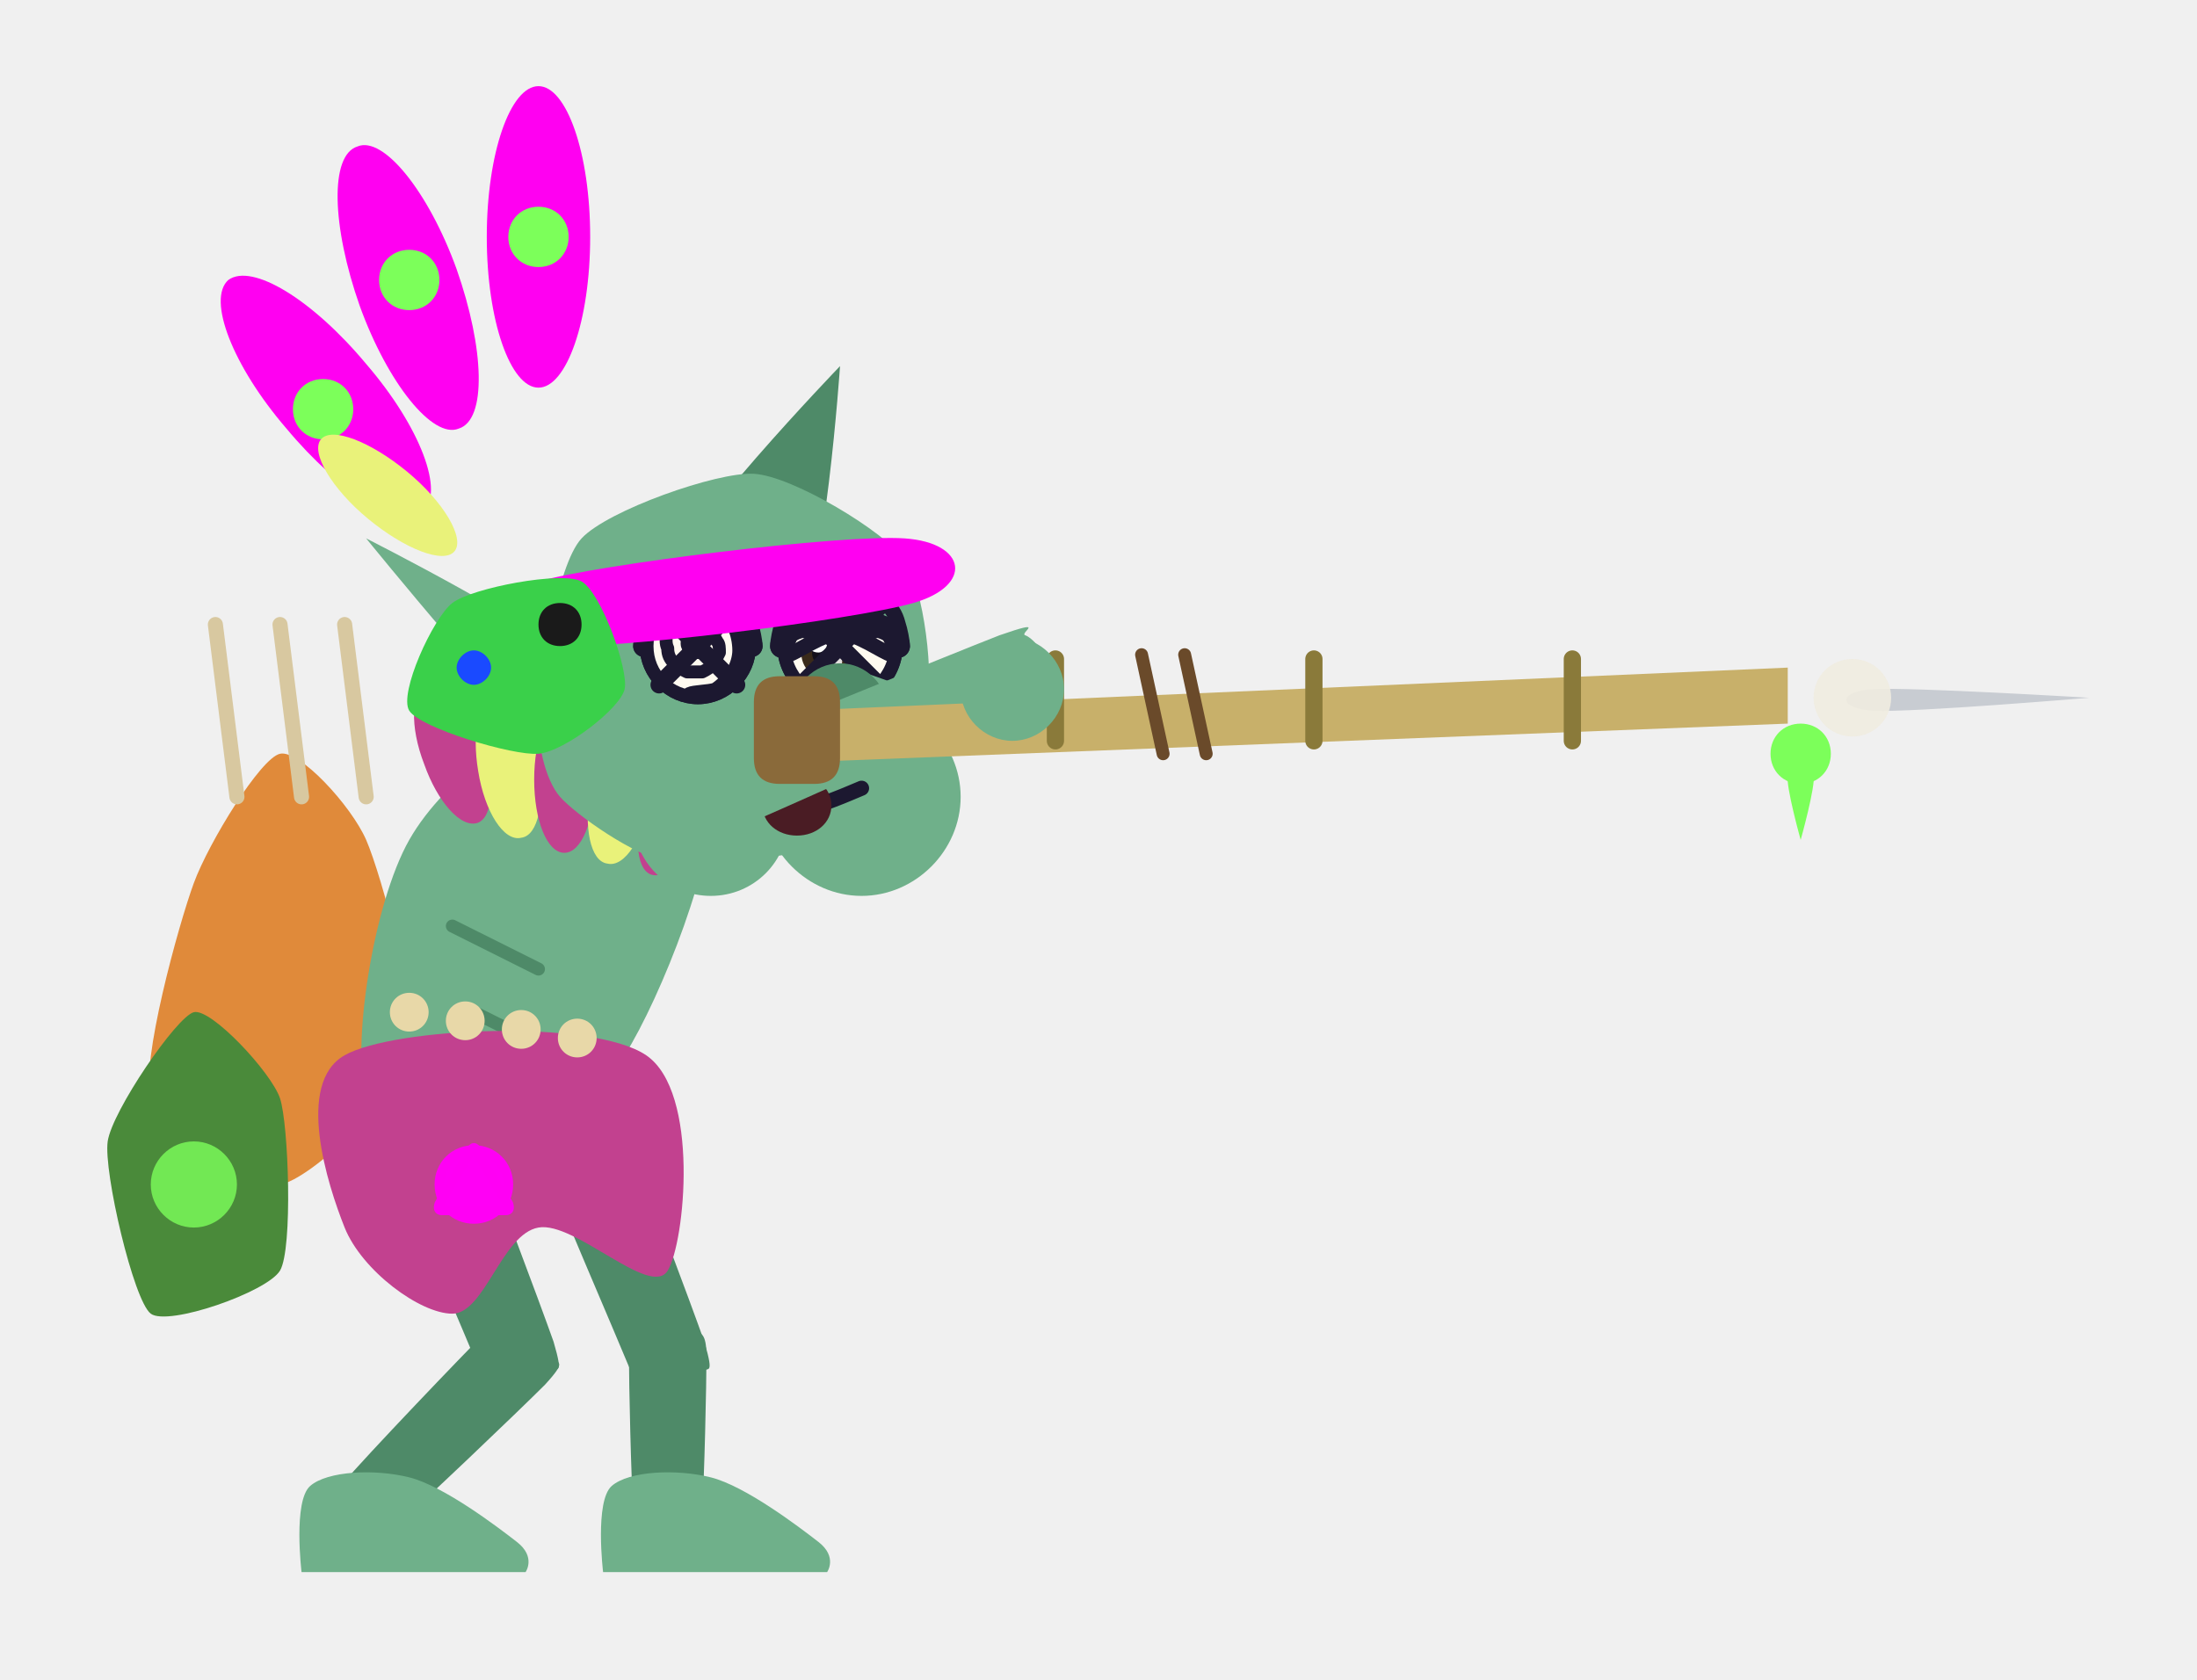
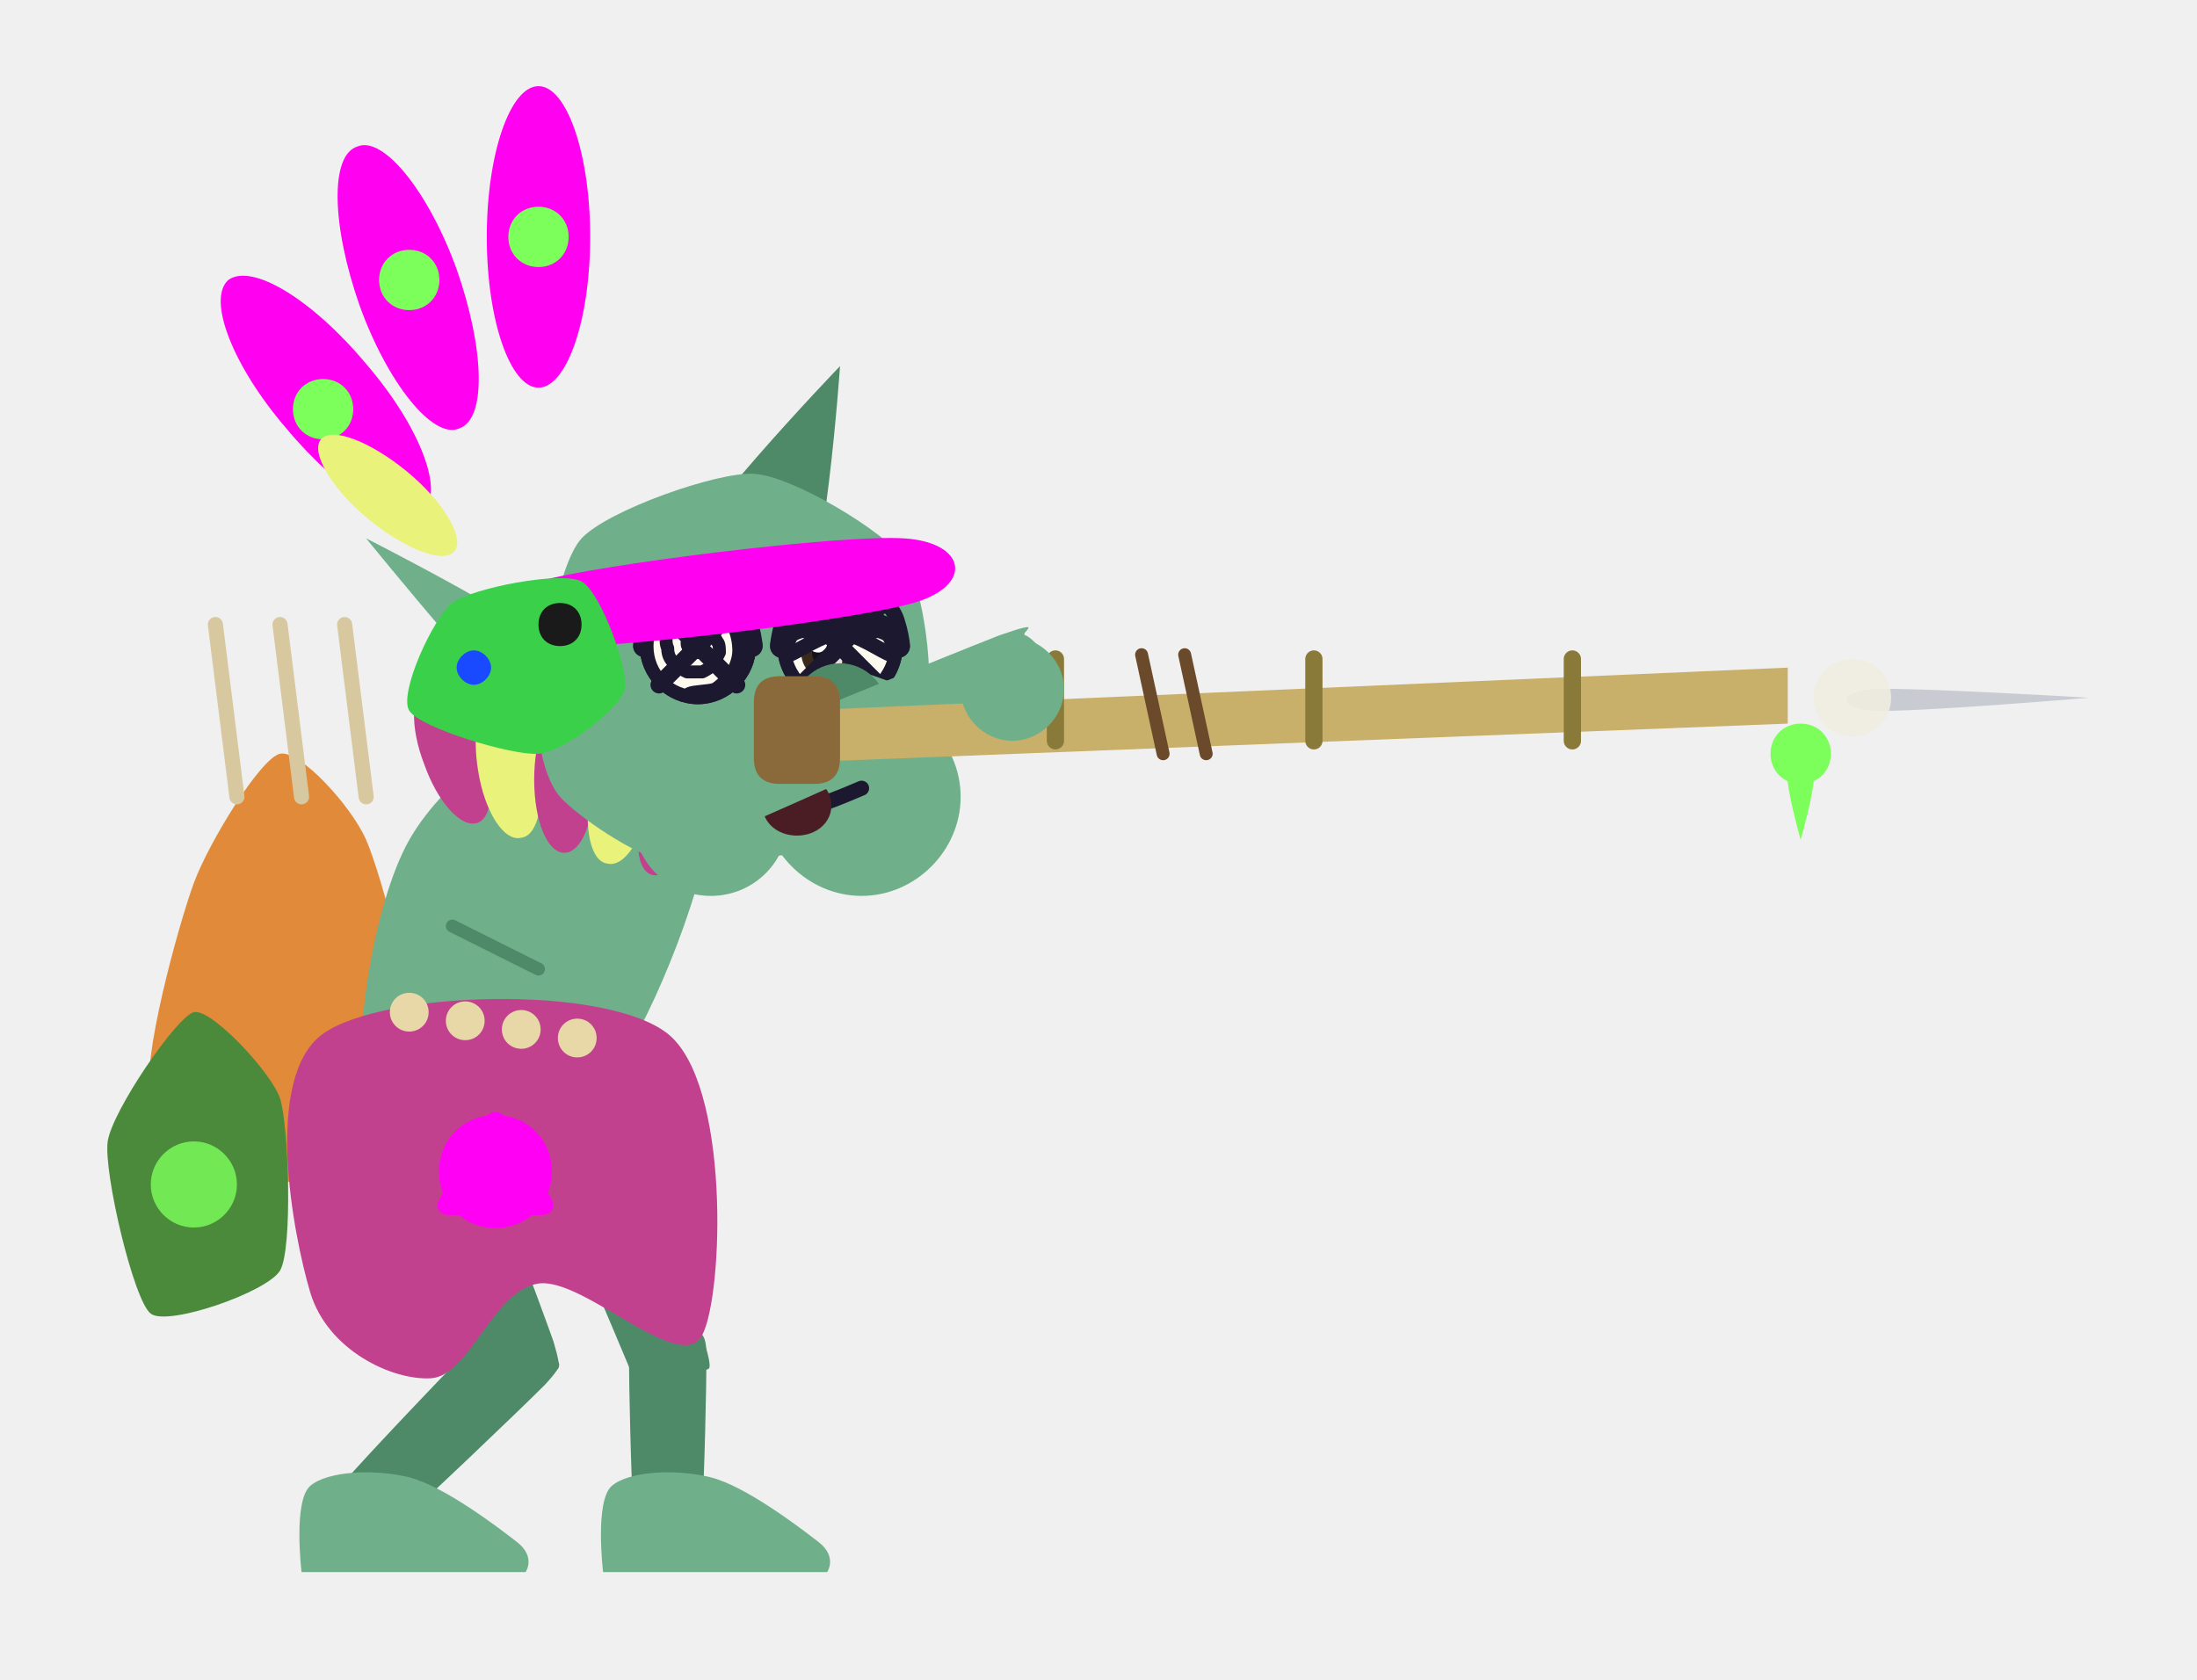
<svg xmlns="http://www.w3.org/2000/svg" viewBox="-25 -73 102 78" width="306" height="234" data-character="dart-goblin" data-mu="50" data-rig="biped">
  <defs>
    <clipPath id="dart-goblin-c1">
      <path d="M16.6 -43C16.6 -41.6 15.4 -40.4 14 -40.4C12.6 -40.4 11.4 -41.6 11.4 -43C11.4 -44.4 12.6 -45.6 14 -45.6C15.4 -45.6 16.6 -44.4 16.6 -43Z" />
    </clipPath>
    <clipPath id="dart-goblin-c2">
      <path d="M9.8 -43C9.8 -41.7 8.7 -40.6 7.4 -40.6C6.1 -40.6 5 -41.7 5 -43C5 -44.3 6.1 -45.4 7.4 -45.4C8.7 -45.4 9.8 -44.3 9.8 -43Z" />
    </clipPath>
    <clipPath id="dart-goblin-c3">
      <path d="M16.6 -43C16.6 -41.6 15.4 -40.4 14 -40.4C12.6 -40.4 11.4 -41.6 11.4 -43C11.4 -44.4 12.6 -45.6 14 -45.6C15.4 -45.6 16.6 -44.4 16.6 -43Z" />
    </clipPath>
    <clipPath id="dart-goblin-c4">
      <path d="M9.8 -43C9.8 -41.7 8.7 -40.6 7.4 -40.6C6.1 -40.6 5 -41.7 5 -43C5 -44.3 6.1 -45.4 7.4 -45.4C8.7 -45.4 9.8 -44.3 9.8 -43Z" />
    </clipPath>
  </defs>
  <g data-part="gourd" data-bone="back" data-z="3" data-zb="46" data-bb="-19.3 -44.3 14.5 27.4">
    <path d="M-16 -32C-15.3 -33.9 -12.9 -37.8 -12 -38C-11.1 -38.2 -8.7 -35.6 -8 -34C-7.3 -32.4 -5.5 -25.9 -6 -24C-6.5 -22.1 -10.6 -18.2 -12 -18C-13.4 -17.8 -17.5 -20.4 -18 -22C-18.5 -23.6 -16.7 -30.1 -16 -32Z" fill="#e08a3a" data-mat="wood" data-bb="-18.5 -38.2 12.9 20.5" data-hi="0.5" />
    <path d="M-14 -36L-15 -44" fill="none" stroke="#d8c8a0" stroke-width="0.7" stroke-linecap="round" stroke-linejoin="round" />
    <path d="M-11 -36L-12 -44" fill="none" stroke="#d8c8a0" stroke-width="0.7" stroke-linecap="round" stroke-linejoin="round" />
    <path d="M-8 -36L-9 -44" fill="none" stroke="#d8c8a0" stroke-width="0.7" stroke-linecap="round" stroke-linejoin="round" />
  </g>
  <g data-part="evoFlask" data-bone="back" data-z="3.5" data-zb="46.5" data-evo="evo" data-bb="-21 -27 10.4 16.4">
    <path d="M-20 -20C-19.8 -21.4 -16.8 -25.8 -16 -26C-15.2 -26.2 -12.4 -23.2 -12 -22C-11.6 -20.8 -11.4 -15 -12 -14C-12.6 -13 -17.2 -11.4 -18 -12C-18.8 -12.6 -20.2 -18.6 -20 -20Z" fill="#4a8a3a" data-mat="glass" data-bb="-20.2 -26.2 8.8 14.8" data-line="#2a5a1a" />
    <path d="M-14 -18C-14 -16.9 -14.9 -16 -16 -16C-17.1 -16 -18 -16.9 -18 -18C-18 -19.1 -17.1 -20 -16 -20C-14.9 -20 -14 -19.1 -14 -18Z" fill="#7cff5a" opacity="0.8" />
  </g>
  <g data-part="legB" data-bone="legB" data-z="6" data-bb="-11 -23.2 13.3 23.2">
    <path d="M-6.9 -19.3C-7.5 -21 -7 -20.4 -6.8 -20.8C-6.7 -21.2 -6.1 -21.7 -5.7 -21.9C-5.3 -22 -4.6 -22 -4.2 -21.8C-3.8 -21.7 -3.9 -22.4 -3.1 -20.7C-2.4 -19.1 0.1 -12.4 0.7 -10.7C1.2 -9 0.8 -9.6 0.7 -9.3C0.5 -8.9 0 -8.5 -0.3 -8.3C-0.7 -8.2 -1.4 -8.2 -1.7 -8.3C-2.1 -8.5 -1.9 -7.7 -2.7 -9.3C-3.4 -11 -6.2 -17.5 -6.9 -19.3Z" fill="#4e8a68" data-mat="skin" data-bb="-7.5 -22.4 8.7 14.7" />
    <path d="M-2.3 -11.3C-1.1 -12.4 -1.4 -11.8 -1 -11.8C-0.6 -11.8 0 -11.5 0.3 -11.3C0.5 -11 0.8 -10.4 0.8 -10C0.8 -9.6 1.4 -9.9 0.3 -8.7C-0.9 -7.5 -5.6 -3 -6.9 -1.9C-8.1 -0.8 -7.7 -1.4 -8 -1.4C-8.3 -1.4 -8.9 -1.6 -9.1 -1.9C-9.4 -2.1 -9.6 -2.7 -9.6 -3C-9.6 -3.3 -10.2 -2.9 -9.1 -4.1C-8 -5.4 -3.5 -10.1 -2.3 -11.3Z" fill="#4e8a68" data-mat="skin" data-bb="-10.2 -12.4 11.7 11.7" />
  </g>
  <g data-part="footB" data-bone="footB" data-z="7" data-bb="-12.2 -5.6 12.9 6.4">
    <path d="M-10.6 -4C-9.8 -4.7 -7.6 -4.8 -6 -4.4C-4.4 -4 -1.9 -2.1 -1 -1.4C-0.1 -0.7 -0.6 0 -0.6 0L-11 0C-11 0 -11.4 -3.3 -10.6 -4Z" fill="#6fb08a" data-mat="skin" data-bb="-11.4 -4.8 11.3 4.8" data-hi="0.4" />
  </g>
  <g data-part="legF" data-bone="legF" data-z="8" data-bb="-1.3 -23.2 10.3 22.6">
    <path d="M0.1 -19.3C-0.5 -21 0 -20.4 0.2 -20.8C0.3 -21.2 0.9 -21.7 1.3 -21.9C1.7 -22 2.4 -22 2.8 -21.8C3.2 -21.7 3.1 -22.4 3.9 -20.7C4.6 -19.1 7.1 -12.4 7.7 -10.7C8.2 -9 7.8 -9.6 7.7 -9.3C7.5 -8.9 7 -8.5 6.7 -8.3C6.3 -8.2 5.6 -8.2 5.3 -8.3C4.9 -8.5 5.1 -7.7 4.3 -9.3C3.6 -11 0.8 -17.5 0.1 -19.3Z" fill="#4e8a68" data-mat="skin" data-bb="-0.5 -22.4 8.7 14.7" />
    <path d="M4.2 -10C4.2 -11.2 4.5 -11 4.7 -11.3C5 -11.5 5.6 -11.8 6 -11.8C6.4 -11.8 7 -11.5 7.3 -11.3C7.5 -11 7.8 -11.2 7.8 -10C7.8 -8.8 7.7 -4.2 7.6 -3C7.5 -1.8 7.4 -2.1 7.1 -1.9C6.9 -1.6 6.3 -1.4 6 -1.4C5.7 -1.4 5.1 -1.6 4.9 -1.9C4.6 -2.1 4.5 -1.8 4.4 -3C4.3 -4.2 4.2 -8.8 4.2 -10Z" fill="#4e8a68" data-mat="skin" data-bb="4.2 -11.8 3.7 10.4" />
  </g>
  <g data-part="footF" data-bone="footF" data-z="9" data-bb="1.8 -5.6 12.9 6.4">
    <path d="M3.4 -4C4.2 -4.7 6.4 -4.8 8 -4.4C9.6 -4 12.1 -2.1 13 -1.4C13.9 -0.7 13.4 0 13.4 0L3 0C3 0 2.6 -3.3 3.4 -4Z" fill="#6fb08a" data-mat="skin" data-bb="2.6 -4.8 11.3 4.8" data-hi="0.4" />
  </g>
  <g data-part="armB" data-bone="armB" data-z="9" data-zb="42" data-bb="-3.6 -42.9 21 10">
    <path d="M0.5 -34.3C-1.8 -33.7 -0.5 -34.2 -0.9 -34.4C-1.2 -34.6 -1.6 -35.1 -1.7 -35.5C-1.8 -35.9 -1.8 -36.5 -1.6 -36.9C-1.4 -37.2 -2.8 -37 -0.5 -37.7C1.8 -38.4 11.3 -41 13.6 -41.5C15.9 -42.1 14.5 -41.6 14.8 -41.4C15.1 -41.2 15.4 -40.8 15.5 -40.4C15.6 -40.1 15.6 -39.5 15.4 -39.2C15.2 -38.9 16.7 -39.2 14.4 -38.5C12.2 -37.7 2.8 -34.9 0.5 -34.3Z" fill="#4e8a68" data-mat="skin" data-bb="-2.8 -42.1 19.4 8.4" />
  </g>
  <g data-part="torso" data-bone="torso" data-z="20" data-zb="20" data-bb="-9.5 -41.1 18.6 22.3">
    <path d="M-8 -22C-8.7 -24.3 -7.7 -31 -6 -34C-4.3 -37 -0.3 -39.7 2 -40C4.3 -40.3 7.7 -38.7 8 -36C8.3 -33.3 5.7 -26.7 4 -24C2.3 -21.3 0 -20.3 -2 -20C-4 -19.7 -7.3 -19.7 -8 -22Z" fill="#6fb08a" data-mat="skin" data-bb="-8.7 -40.3 17 20.7" data-hi="0.4" />
    <g data-lod="1">
      <path d="M-4 -30L0 -28" fill="none" stroke="#4e8a68" stroke-width="0.6" stroke-linecap="round" stroke-linejoin="round" data-lod="1" />
      <path d="M-3 -26L1 -24" fill="none" stroke="#4e8a68" stroke-width="0.6" stroke-linecap="round" stroke-linejoin="round" data-lod="1" />
    </g>
  </g>
-   <g data-part="loin" data-bone="hip" data-z="21" data-zb="21" data-bb="-12.1 -26.5 20.4 15.3">
-     <path d="M-9 -24C-6.7 -25.3 2.5 -25.7 5 -24C7.5 -22.3 6.8 -15.3 6 -14C5.2 -12.7 1.7 -16.3 0 -16C-1.7 -15.7 -2.5 -12 -4 -12C-5.5 -12 -8.2 -14 -9 -16C-9.8 -18 -11.3 -22.7 -9 -24Z" fill="#c2418f" data-mat="cloth" data-bb="-11.3 -25.7 18.8 13.7" data-hi="0.4" />
+   <g data-part="loin" data-bone="hip" data-z="21" data-zb="21" data-bb="-13.6 -28.1 23.3 20">
+     <path d="M-10 -25C-7.2 -27 3.1 -27.3 6 -25C8.9 -22.7 8.6 -12.9 7.6 -11C6.6 -9.1 2.1 -13.7 0 -13.4C-2.1 -13.1 -3.2 -9.1 -5 -9C-6.8 -8.9 -9.8 -10.3 -10.6 -13C-11.4 -15.7 -12.8 -23 -10 -25Z" fill="#c2418f" data-mat="cloth" data-bb="-12.8 -27.3 21.7 18.4" data-hi="0.4" />
  </g>
  <g data-part="collar" data-bone="torso" data-z="22" data-zb="22" data-bb="-6.8 -42.3 15.9 10.9">
    <path d="M-2.7 -38.5C-2 -36.7 -2.1 -35.1 -2.8 -34.8C-3.6 -34.5 -4.7 -35.8 -5.3 -37.5C-6 -39.3 -5.9 -40.9 -5.2 -41.2C-4.4 -41.5 -3.3 -40.2 -2.7 -38.5Z" fill="#c2418f" data-mat="cloth" data-bb="-6 -41.5 3.9 6.9" />
    <path d="M0 -37.6C0.3 -35.8 0 -34.2 -0.8 -34.1C-1.6 -33.9 -2.5 -35.3 -2.8 -37.2C-3.1 -39 -2.8 -40.6 -2 -40.7C-1.2 -40.9 -0.3 -39.5 0 -37.6Z" fill="#e9f27a" data-mat="cloth" data-bb="-3.1 -40.9 3.4 7" />
    <path d="M2.6 -36.8C2.6 -34.9 2 -33.4 1.2 -33.4C0.4 -33.4 -0.2 -34.9 -0.2 -36.8C-0.2 -38.7 0.4 -40.2 1.2 -40.2C2 -40.2 2.6 -38.7 2.6 -36.8Z" fill="#c2418f" data-mat="cloth" data-bb="-0.2 -40.2 2.8 6.8" />
    <path d="M5.2 -36C4.9 -34.1 4 -32.7 3.2 -32.9C2.4 -33 2.1 -34.6 2.4 -36.4C2.7 -38.3 3.6 -39.7 4.4 -39.5C5.2 -39.4 5.5 -37.8 5.2 -36Z" fill="#e9f27a" data-mat="cloth" data-bb="2.1 -39.7 3.4 7" />
    <path d="M7.7 -35.1C7.1 -33.4 6 -32.1 5.2 -32.4C4.5 -32.7 4.4 -34.3 5.1 -36.1C5.7 -37.8 6.8 -39.1 7.6 -38.8C8.3 -38.5 8.4 -36.9 7.7 -35.1Z" fill="#c2418f" data-mat="cloth" data-bb="4.4 -39.1 3.9 6.9" />
  </g>
-   <g data-part="emblem.blue" data-bone="hip" data-z="22" data-zb="22" data-lod="0" data-team="1" data-team-only="blue" data-bb="-4.8 -19.8 3.6 3.6">
-     <path d="M-1.4 -18C-1.4 -17.1 -2.1 -16.4 -3 -16.4C-3.9 -16.4 -4.6 -17.1 -4.6 -18C-4.6 -18.9 -3.9 -19.6 -3 -19.6C-2.1 -19.6 -1.4 -18.9 -1.4 -18Z" fill="#ff00f5" stroke="#ff00f4" stroke-width="0.448" stroke-linejoin="round" />
+   <g data-part="emblem.blue" data-bone="hip" data-z="22" data-zb="22" data-lod="0" data-team="1" data-team-only="blue" data-bb="-4.6 -21.2 5.2 5.2">
+     <path d="M0.3 -18.6C0.3 -17.3 -0.7 -16.3 -2 -16.3C-3.3 -16.3 -4.3 -17.3 -4.3 -18.6C-4.3 -19.9 -3.3 -20.9 -2 -20.9C-0.7 -20.9 0.3 -19.9 0.3 -18.6Z" fill="#ff00f5" stroke="#ff00f4" stroke-width="0.644" stroke-linejoin="round" />
  </g>
-   <g data-part="emblem.red" data-bone="hip" data-z="22" data-zb="22" data-lod="0" data-team="1" data-team-only="red" data-bb="-5 -20.1 3.9 3.5">
-     <path d="M-3.1 -19.6Q-3 -19.8 -2.9 -19.6L-1.4 -17.1Q-1.3 -16.8 -1.5 -16.8L-4.5 -16.8Q-4.7 -16.8 -4.6 -17.1Z" fill="#ff00f5" stroke="#ff00f4" stroke-width="0.448" stroke-linejoin="round" />
+   <g data-part="emblem.red" data-bone="hip" data-z="22" data-zb="22" data-lod="0" data-team="1" data-team-only="red" data-bb="-4.8 -21.6 5.7 5">
+     <path d="M-2.2 -20.9Q-2 -21.2 -1.8 -20.9L0.3 -17.2Q0.5 -16.9 0.1 -16.9L-4.1 -16.9Q-4.5 -16.9 -4.3 -17.2Z" fill="#ff00f5" stroke="#ff00f4" stroke-width="0.644" stroke-linejoin="round" />
  </g>
  <g data-part="beads" data-bone="torso" data-z="22.5" data-zb="22.5" data-lod="1" data-bb="-6.9 -26.9 9.6 3">
    <path d="M-5.1 -26C-5.1 -25.5 -5.5 -25.1 -6 -25.1C-6.5 -25.1 -6.9 -25.5 -6.9 -26C-6.9 -26.5 -6.5 -26.9 -6 -26.9C-5.5 -26.9 -5.1 -26.5 -5.1 -26Z" fill="#e8d8a8" />
    <path d="M-2.5 -25.6C-2.5 -25.1 -2.9 -24.7 -3.4 -24.7C-3.9 -24.7 -4.3 -25.1 -4.3 -25.6C-4.3 -26.1 -3.9 -26.5 -3.4 -26.5C-2.9 -26.5 -2.5 -26.1 -2.5 -25.6Z" fill="#e8d8a8" />
    <path d="M0.1 -25.2C0.1 -24.7 -0.3 -24.3 -0.8 -24.3C-1.3 -24.3 -1.7 -24.7 -1.7 -25.2C-1.7 -25.7 -1.3 -26.1 -0.8 -26.1C-0.3 -26.1 0.1 -25.7 0.1 -25.2Z" fill="#e8d8a8" />
    <path d="M2.7 -24.8C2.7 -24.3 2.3 -23.9 1.8 -23.9C1.3 -23.9 0.9 -24.3 0.9 -24.8C0.9 -25.3 1.3 -25.7 1.8 -25.7C2.3 -25.7 2.7 -25.3 2.7 -24.8Z" fill="#e8d8a8" />
  </g>
  <g data-part="plume" data-bone="head" data-z="27" data-zb="37" data-team="1" data-bb="-15.6 -69.2 18.2 21">
    <path d="M-8 -56.1C-5.5 -53.2 -4.3 -50.1 -5.4 -49.2C-6.4 -48.4 -9.2 -50.1 -11.7 -53.1C-14.2 -56 -15.4 -59.1 -14.4 -60C-13.3 -60.8 -10.5 -59.1 -8 -56.1Z" fill="#ff00f1" data-mat="cloth" data-bb="-15.4 -60.8 11 12.4" data-line="#ff00f4" data-lw="0.4" />
    <path d="M-3.8 -60.5C-2.5 -56.8 -2.4 -53.5 -3.7 -53.1C-4.9 -52.6 -7 -55.2 -8.3 -58.8C-9.6 -62.5 -9.7 -65.8 -8.4 -66.2C-7.2 -66.7 -5.1 -64.1 -3.8 -60.5Z" fill="#ff00f1" data-mat="cloth" data-bb="-9.7 -66.7 7.3 14.1" data-line="#ff00f4" data-lw="0.4" />
    <path d="M2.4 -62C2.4 -58.1 1.3 -55 0 -55C-1.3 -55 -2.4 -58.1 -2.4 -62C-2.4 -65.9 -1.3 -69 0 -69C1.3 -69 2.4 -65.9 2.4 -62Z" fill="#ff00f1" data-mat="cloth" data-bb="-2.4 -69 4.8 14" data-line="#ff00f4" data-lw="0.4" />
  </g>
  <g data-part="evoFeatherEdge" data-bone="head" data-z="27.5" data-zb="37.5" data-evo="evo" data-bb="-11.4 -63.4 12.8 10.8">
    <path d="M-8.6 -54C-8.6 -53.2 -9.2 -52.6 -10 -52.6C-10.8 -52.6 -11.4 -53.2 -11.4 -54C-11.4 -54.8 -10.8 -55.4 -10 -55.4C-9.2 -55.4 -8.6 -54.8 -8.6 -54Z" fill="#7cff5a" />
    <path d="M-4.6 -60C-4.6 -59.2 -5.2 -58.6 -6 -58.6C-6.8 -58.6 -7.4 -59.2 -7.4 -60C-7.4 -60.8 -6.8 -61.4 -6 -61.4C-5.2 -61.4 -4.6 -60.8 -4.6 -60Z" fill="#7cff5a" />
    <path d="M1.4 -62C1.4 -61.2 0.8 -60.6 0 -60.6C-0.8 -60.6 -1.4 -61.2 -1.4 -62C-1.4 -62.8 -0.8 -63.4 0 -63.4C0.8 -63.4 1.4 -62.8 1.4 -62Z" fill="#7cff5a" />
  </g>
  <g data-part="earB" data-bone="head" data-z="28" data-zb="36" data-bb="4.9 -56.8 9.9 15.3">
    <path d="M6 -46C6.3 -48 14 -56 14 -56C14 -56 13.3 -45.7 12 -44C10.7 -42.3 5.7 -44 6 -46Z" fill="#4e8a68" data-mat="skin" data-bb="5.7 -56 8.3 13.7" />
  </g>
  <g data-part="head" data-bone="head" data-z="30" data-zb="30" data-bb="-0.9 -51.9 20.1 20">
    <path d="M0 -40C0.1 -41.4 0.8 -46.7 2 -48C3.2 -49.3 8.3 -51.1 10 -51C11.8 -50.9 16.1 -48.3 17 -47C17.9 -45.7 18.4 -41.5 18 -40C17.7 -38.5 15.4 -34.8 14 -34C12.6 -33.2 7.5 -32.8 6 -33C4.5 -33.2 1.7 -35.2 1 -36C0.3 -36.8 -0.1 -38.6 0 -40Z" fill="#6fb08a" data-mat="skin" data-bb="-0.1 -51.1 18.5 18.4" data-hi="0.4" />
  </g>
  <g data-part="cheeks" data-bone="head" data-z="30.5" data-view="front" data-state="loaded" data-bb="3.6 -41.4 16.8 10.8">
    <path d="M19.6 -36C19.6 -33.5 17.5 -31.4 15 -31.4C12.5 -31.4 10.4 -33.5 10.4 -36C10.4 -38.5 12.5 -40.6 15 -40.6C17.5 -40.6 19.6 -38.5 19.6 -36Z" fill="#6fb08a" data-mat="skin" data-bb="10.4 -40.6 9.2 9.2" data-hi="0.6" />
    <path d="M11.6 -35C11.6 -33 10 -31.4 8 -31.4C6 -31.4 4.4 -33 4.4 -35C4.4 -37 6 -38.6 8 -38.6C10 -38.6 11.6 -37 11.6 -35Z" fill="#6fb08a" data-mat="skin" data-bb="4.4 -38.6 7.2 7.2" data-hi="0.5" />
  </g>
  <g data-part="face.idle" data-bone="head" data-z="31" data-view="front" data-expr="idle,sleep" data-bb="4.4 -46.2 12.9 11.3">
    <path d="M16.6 -43C16.6 -41.6 15.4 -40.4 14 -40.4C12.6 -40.4 11.4 -41.6 11.4 -43C11.4 -44.4 12.6 -45.6 14 -45.6C15.4 -45.6 16.6 -44.4 16.6 -43Z" fill="#fffaf0" stroke="#1c1830" stroke-width="0.624" stroke-linejoin="round" />
    <g clip-path="url(#dart-goblin-c1)">
      <path d="M14.5 -42.4C14.5 -41.8 14 -41.4 13.4 -41.4C12.9 -41.4 12.4 -41.8 12.4 -42.4C12.4 -43 12.9 -43.4 13.4 -43.4C14 -43.4 14.5 -43 14.5 -42.4Z" fill="#3a2a1a" />
      <path d="M14 -42.4C14 -42.1 13.8 -41.8 13.4 -41.8C13.1 -41.8 12.9 -42.1 12.9 -42.4C12.9 -42.7 13.1 -43 13.4 -43C13.8 -43 14 -42.7 14 -42.4Z" fill="#14101c" />
    </g>
    <path d="M13.6 -42.8C13.6 -42.6 13.4 -42.4 13.1 -42.4C12.9 -42.4 12.7 -42.6 12.7 -42.8C12.7 -43.1 12.9 -43.3 13.1 -43.3C13.4 -43.3 13.6 -43.1 13.6 -42.8Z" fill="#ffffff" />
    <path d="M14.1 -42C14.1 -41.9 14 -41.7 13.8 -41.7C13.7 -41.7 13.5 -41.9 13.5 -42C13.5 -42.2 13.7 -42.3 13.8 -42.3C14 -42.3 14.1 -42.2 14.1 -42Z" fill="#ffffff" data-lod="1" opacity="0.85" />
    <path d="M11.3 -43C11.3 -43.2 11.4 -43.7 11.5 -44C11.6 -44.4 11.8 -44.7 12.1 -44.9C12.3 -45.2 12.6 -45.4 13 -45.5C13.3 -45.6 13.7 -45.7 14 -45.7C14.3 -45.7 14.7 -45.6 15 -45.5C15.4 -45.4 15.7 -45.2 15.9 -44.9C16.2 -44.7 16.4 -44.4 16.5 -44C16.6 -43.7 16.7 -43.2 16.7 -43" fill="none" stroke="#1c1830" stroke-width="1.092" stroke-linecap="round" stroke-linejoin="round" />
    <path d="M9.8 -43C9.8 -41.7 8.7 -40.6 7.4 -40.6C6.1 -40.6 5 -41.7 5 -43C5 -44.3 6.1 -45.4 7.4 -45.4C8.7 -45.4 9.8 -44.3 9.8 -43Z" fill="#fffaf0" stroke="#1c1830" stroke-width="0.6" stroke-linejoin="round" />
    <g clip-path="url(#dart-goblin-c2)">
      <path d="M9.1 -42.5C9.1 -41.9 8.7 -41.5 8.2 -41.5C7.6 -41.5 7.2 -41.9 7.2 -42.5C7.2 -43 7.6 -43.4 8.2 -43.4C8.7 -43.4 9.1 -43 9.1 -42.5Z" fill="#3a2a1a" />
      <path d="M8.7 -42.5C8.7 -42.2 8.5 -41.9 8.2 -41.9C7.9 -41.9 7.6 -42.2 7.6 -42.5C7.6 -42.7 7.9 -43 8.2 -43C8.5 -43 8.7 -42.7 8.7 -42.5Z" fill="#14101c" />
    </g>
    <path d="M8.3 -42.8C8.3 -42.6 8.1 -42.4 7.9 -42.4C7.6 -42.4 7.4 -42.6 7.4 -42.8C7.4 -43.1 7.6 -43.3 7.9 -43.3C8.1 -43.3 8.3 -43.1 8.3 -42.8Z" fill="#ffffff" />
    <path d="M8.8 -42.1C8.8 -41.9 8.7 -41.8 8.5 -41.8C8.4 -41.8 8.2 -41.9 8.2 -42.1C8.2 -42.3 8.4 -42.4 8.5 -42.4C8.7 -42.4 8.8 -42.3 8.8 -42.1Z" fill="#ffffff" data-lod="1" opacity="0.85" />
    <path d="M4.9 -43C4.9 -43.2 5 -43.7 5.1 -44C5.2 -44.2 5.4 -44.5 5.6 -44.8C5.9 -45 6.2 -45.2 6.4 -45.3C6.7 -45.4 7.1 -45.5 7.4 -45.5C7.7 -45.5 8.1 -45.4 8.4 -45.3C8.6 -45.2 8.9 -45 9.2 -44.8C9.4 -44.5 9.6 -44.2 9.7 -44C9.8 -43.7 9.9 -43.2 9.9 -43" fill="none" stroke="#1c1830" stroke-width="1.008" stroke-linecap="round" stroke-linejoin="round" />
    <path d="M9 -36C9.5 -35.9 11 -35.3 12 -35.4C13 -35.5 14.5 -36.2 15 -36.4" fill="none" stroke="#1c1830" stroke-width="0.7" stroke-linecap="round" stroke-linejoin="round" />
  </g>
  <g data-part="face.attack" data-bone="head" data-z="31" data-view="front" data-expr="attack,ability" data-bb="3.3 -50.2 15.2 10.1">
    <path d="M16.6 -43C16.6 -41.6 15.4 -40.4 14 -40.4C12.6 -40.4 11.4 -41.6 11.4 -43C11.4 -44.4 12.6 -45.6 14 -45.6C15.4 -45.6 16.6 -44.4 16.6 -43Z" fill="#fffaf0" stroke="#1c1830" stroke-width="0.624" stroke-linejoin="round" />
    <g clip-path="url(#dart-goblin-c3)">
      <path d="M14.5 -42.7C14.5 -42 14 -41.5 13.4 -41.5C12.7 -41.5 12.2 -42 12.2 -42.7C12.2 -43.3 12.7 -43.9 13.4 -43.9C14 -43.9 14.5 -43.3 14.5 -42.7Z" fill="#3a2a1a" />
      <path d="M14 -42.7C14 -42.3 13.7 -42 13.4 -42C13 -42 12.7 -42.3 12.7 -42.7C12.7 -43 13 -43.3 13.4 -43.3C13.7 -43.3 14 -43 14 -42.7Z" fill="#14101c" />
      <path d="M18.2 -46.6C18.2 -44.8 16.3 -43.4 14 -43.4C11.7 -43.4 9.8 -44.8 9.8 -46.6C9.8 -48.4 11.7 -49.9 14 -49.9C16.3 -49.9 18.2 -48.4 18.2 -46.6Z" fill="#6fb08a" stroke="#1c1830" stroke-width="0.582" stroke-linejoin="round" />
    </g>
    <path d="M13.4 -43.1C13.4 -42.9 13.2 -42.7 13 -42.7C12.7 -42.7 12.5 -42.9 12.5 -43.1C12.5 -43.4 12.7 -43.6 13 -43.6C13.2 -43.6 13.4 -43.4 13.4 -43.1Z" fill="#ffffff" />
    <path d="M14.1 -42.3C14.1 -42.1 14 -42 13.8 -42C13.6 -42 13.5 -42.1 13.5 -42.3C13.5 -42.4 13.6 -42.6 13.8 -42.6C14 -42.6 14.1 -42.4 14.1 -42.3Z" fill="#ffffff" data-lod="1" opacity="0.85" />
    <path d="M11.3 -43C11.3 -43.1 11.4 -43.3 11.5 -43.5C11.6 -43.7 11.8 -43.8 12.1 -43.9C12.3 -44 12.6 -44.1 13 -44.2C13.3 -44.3 13.7 -44.3 14 -44.3C14.3 -44.3 14.7 -44.3 15 -44.2C15.4 -44.1 15.7 -44 15.9 -43.9C16.2 -43.8 16.4 -43.7 16.5 -43.5C16.6 -43.3 16.7 -43.1 16.7 -43" fill="none" stroke="#1c1830" stroke-width="1.092" stroke-linecap="round" stroke-linejoin="round" />
    <path d="M9.8 -43C9.8 -41.7 8.7 -40.6 7.4 -40.6C6.1 -40.6 5 -41.7 5 -43C5 -44.3 6.1 -45.4 7.4 -45.4C8.7 -45.4 9.8 -44.3 9.8 -43Z" fill="#fffaf0" stroke="#1c1830" stroke-width="0.6" stroke-linejoin="round" />
    <g clip-path="url(#dart-goblin-c4)">
      <path d="M9.2 -42.7C9.2 -42.1 8.7 -41.6 8.1 -41.6C7.5 -41.6 7 -42.1 7 -42.7C7 -43.3 7.5 -43.8 8.1 -43.8C8.7 -43.8 9.2 -43.3 9.2 -42.7Z" fill="#3a2a1a" />
      <path d="M8.7 -42.7C8.7 -42.4 8.4 -42.1 8.1 -42.1C7.8 -42.1 7.5 -42.4 7.5 -42.7C7.5 -43 7.8 -43.3 8.1 -43.3C8.4 -43.3 8.7 -43 8.7 -42.7Z" fill="#14101c" />
      <path d="M11.2 -46.4C11.2 -44.7 9.5 -43.4 7.4 -43.4C5.3 -43.4 3.6 -44.7 3.6 -46.4C3.6 -48 5.3 -49.4 7.4 -49.4C9.5 -49.4 11.2 -48 11.2 -46.4Z" fill="#6fb08a" stroke="#1c1830" stroke-width="0.56" stroke-linejoin="round" />
    </g>
    <path d="M8.2 -43.1C8.2 -42.9 8 -42.7 7.8 -42.7C7.5 -42.7 7.3 -42.9 7.3 -43.1C7.3 -43.4 7.5 -43.6 7.8 -43.6C8 -43.6 8.2 -43.4 8.2 -43.1Z" fill="#ffffff" />
    <path d="M8.8 -42.3C8.8 -42.2 8.7 -42 8.5 -42C8.4 -42 8.2 -42.2 8.2 -42.3C8.2 -42.5 8.4 -42.6 8.5 -42.6C8.7 -42.6 8.8 -42.5 8.8 -42.3Z" fill="#ffffff" data-lod="1" opacity="0.85" />
    <path d="M4.9 -43C4.9 -43.1 5 -43.3 5.1 -43.5C5.2 -43.6 5.4 -43.7 5.6 -43.8C5.9 -44 6.2 -44.1 6.4 -44.1C6.7 -44.2 7.1 -44.2 7.4 -44.2C7.7 -44.2 8.1 -44.2 8.4 -44.1C8.6 -44.1 8.9 -44 9.2 -43.8C9.4 -43.7 9.6 -43.6 9.7 -43.5C9.8 -43.3 9.9 -43.1 9.9 -43" fill="none" stroke="#1c1830" stroke-width="1.008" stroke-linecap="round" stroke-linejoin="round" />
  </g>
  <g data-part="face.hurt" data-bone="head" data-z="31" data-view="front" data-expr="hurt,stun" data-bb="4.9 -45.6 11.9 11.4">
    <path d="M11.6 -42.6C12 -42.7 13.2 -43.6 14 -43.6C14.8 -43.6 16 -42.7 16.4 -42.6" fill="none" stroke="#1c1830" stroke-width="0.7" stroke-linecap="round" stroke-linejoin="round" />
    <path d="M9.7 -43C9.7 -41.7 8.7 -40.7 7.4 -40.7C6.1 -40.7 5.1 -41.7 5.1 -43C5.1 -44.3 6.1 -45.3 7.4 -45.3C8.7 -45.3 9.7 -44.3 9.7 -43Z" fill="#fffaf0" stroke="#1c1830" stroke-width="0.48" stroke-linejoin="round" />
    <path d="M7.4 -43C7.4 -43 7.5 -43 7.5 -43C7.5 -42.9 7.5 -42.9 7.5 -42.8C7.5 -42.8 7.4 -42.8 7.4 -42.7C7.3 -42.7 7.3 -42.7 7.2 -42.7C7.1 -42.7 7.1 -42.8 7 -42.8C7 -42.9 6.9 -43 6.9 -43.1C6.9 -43.2 6.9 -43.3 7 -43.4C7 -43.5 7.1 -43.6 7.2 -43.6C7.3 -43.7 7.4 -43.7 7.6 -43.7C7.7 -43.7 7.9 -43.7 8 -43.6C8.1 -43.5 8.2 -43.4 8.3 -43.2C8.4 -43.1 8.4 -42.9 8.4 -42.7C8.3 -42.5 8.2 -42.3 8.1 -42.2C8 -42 7.8 -41.9 7.6 -41.8C7.4 -41.8 7.1 -41.8 6.9 -41.8C6.7 -41.9 6.5 -42 6.3 -42.2C6.1 -42.4 6 -42.6 6 -42.9C5.9 -43.1 5.9 -43.4 6 -43.7C6.1 -43.9 6.3 -44.2 6.6 -44.4C6.8 -44.5 7.1 -44.7 7.4 -44.7C7.7 -44.7 8.1 -44.7 8.3 -44.5C8.6 -44.4 8.9 -44.1 9.1 -43.8C9.2 -43.6 9.3 -43.2 9.3 -42.8C9.3 -42.5 9.2 -42.1 9 -41.8C8.8 -41.5 8.5 -41.2 8.2 -41C7.9 -40.9 7.2 -40.9 7 -40.8" fill="none" stroke="#1c1830" stroke-width="0.6" stroke-linecap="round" stroke-linejoin="round" />
    <path d="M13.6 -35.6C13.6 -34.8 12.9 -34.2 12 -34.2C11.1 -34.2 10.4 -34.8 10.4 -35.6C10.4 -36.4 11.1 -37 12 -37C12.9 -37 13.6 -36.4 13.6 -35.6Z" fill="#4a1c24" />
  </g>
  <g data-part="face.death" data-bone="head" data-z="31" data-view="front" data-expr="death" data-bb="5.2 -45.4 11.2 4.8">
    <path d="M12 -45L16 -41" fill="none" stroke="#1c1830" stroke-width="0.8" stroke-linecap="round" stroke-linejoin="round" />
    <path d="M16 -45L12 -41" fill="none" stroke="#1c1830" stroke-width="0.8" stroke-linecap="round" stroke-linejoin="round" />
    <path d="M5.6 -44.8L9.2 -41.2" fill="none" stroke="#1c1830" stroke-width="0.8" stroke-linecap="round" stroke-linejoin="round" />
    <path d="M9.2 -44.8L5.6 -41.2" fill="none" stroke="#1c1830" stroke-width="0.8" stroke-linecap="round" stroke-linejoin="round" />
  </g>
  <g data-part="nose" data-bone="head" data-z="31.5" data-view="front" data-bb="12.8 -42.4 8.5 4.5">
    <path d="M14 -42C15 -42.1 21 -39.4 21 -39.4C21 -39.4 16.2 -38.2 15 -38.6C13.8 -39 13 -41.9 14 -42Z" fill="#6fb08a" data-mat="skin" data-bb="13 -42.1 8 4" data-line="#4e8a68" data-lw="0.5" />
  </g>
  <g data-part="earF" data-bone="head" data-z="32" data-zb="29" data-bb="-11.4 -54 15.7 17.8">
    <path d="M1 -38C-0.7 -39 -8 -48 -8 -48C-8 -48 0.5 -43.7 2 -42C3.5 -40.3 2.7 -37 1 -38Z" fill="#6fb08a" data-mat="skin" data-bb="-8 -48 11.5 11" data-hi="0.3" />
    <path d="M-6.1 -51.1C-4.4 -49.7 -3.4 -48 -3.9 -47.4C-4.4 -46.8 -6.2 -47.5 -7.9 -48.9C-9.6 -50.3 -10.6 -52 -10.1 -52.6C-9.6 -53.2 -7.8 -52.5 -6.1 -51.1Z" fill="#e9f27a" data-mat="cloth" data-bb="-10.6 -53.2 7.1 6.3" />
  </g>
  <g data-part="headband" data-bone="head" data-z="32.5" data-zb="32.5" data-team="1" data-bb="-3 -48.4 23.3 5.7">
    <path d="M0 -46C2.8 -46.8 14.1 -48.2 17 -48C19.9 -47.8 20.2 -45.8 17.4 -45C14.6 -44.2 3.3 -42.8 0.4 -43C-2.5 -43.2 -2.8 -45.2 0 -46Z" fill="#ff00f1" data-mat="cloth" data-bb="-2.8 -48.2 22.9 5.3" data-line="#ff00f4" data-lw="0.4" />
  </g>
  <g data-part="evoFrog" data-bone="torso" data-z="33" data-zb="33" data-evo="evo" data-bb="-7.3 -47.3 12.3 10.2">
    <path d="M-6 -40C-6.5 -40.8 -4.9 -44.3 -4 -45C-3.1 -45.7 1.1 -46.5 2 -46C2.9 -45.5 4.2 -41.9 4 -41C3.8 -40.1 1.2 -38.1 0 -38C-1.2 -37.9 -5.5 -39.2 -6 -40Z" fill="#3ad04a" data-mat="skin" data-bb="-6.5 -46.5 10.7 8.6" data-hi="0.6" />
    <path d="M2 -44C2 -43.4 1.6 -43 1 -43C0.4 -43 0 -43.4 0 -44C0 -44.6 0.4 -45 1 -45C1.6 -45 2 -44.6 2 -44Z" fill="#1a1a1a" />
    <path d="M-2.2 -42C-2.2 -41.6 -2.6 -41.2 -3 -41.2C-3.4 -41.2 -3.8 -41.6 -3.8 -42C-3.8 -42.4 -3.4 -42.8 -3 -42.8C-2.6 -42.8 -2.2 -42.4 -2.2 -42Z" fill="#1a4aff" data-lod="1" />
  </g>
  <g data-part="handB" data-bone="handB" data-z="36" data-zb="43" data-bb="11 -43 6 6">
    <path d="M16.2 -40C16.2 -38.8 15.2 -37.8 14 -37.8C12.8 -37.8 11.8 -38.8 11.8 -40C11.8 -41.2 12.8 -42.2 14 -42.2C15.2 -42.2 16.2 -41.2 16.2 -40Z" fill="#4e8a68" data-mat="skin" data-bb="11.8 -42.2 4.4 4.4" />
  </g>
  <g data-part="armF" data-bone="armF" data-z="37" data-zb="6" data-bb="4.2 -45.1 21.4 12.5">
    <path d="M8.7 -34.3C6.4 -33.4 7.7 -34.2 7.3 -34.3C7 -34.5 6.5 -34.9 6.3 -35.3C6.2 -35.6 6.2 -36.3 6.3 -36.7C6.5 -37 5 -36.6 7.3 -37.7C9.5 -38.7 19.1 -42.6 21.4 -43.5C23.7 -44.3 22.3 -43.6 22.6 -43.5C22.9 -43.4 23.3 -42.9 23.5 -42.6C23.6 -42.3 23.6 -41.7 23.5 -41.4C23.4 -41.1 24.8 -41.6 22.6 -40.5C20.4 -39.5 11 -35.3 8.7 -34.3Z" fill="#6fb08a" data-mat="skin" data-bb="5 -44.3 19.8 10.9" />
  </g>
  <g data-part="pipe" data-bone="prop" data-z="38" data-zb="4" data-sig="1" data-bb="9.2 -42.9 49.6 7.1">
    <path d="M12 -40L58 -42L58 -39.4L12 -37.6L12 -40Z" fill="#c8b06a" data-mat="wood" data-bb="12 -42 46 4.4" data-hi="0.6" />
    <g data-lod="1">
      <path d="M24 -42.4L24 -38.6" fill="none" stroke="#8a7a3a" stroke-width="0.8" stroke-linecap="round" stroke-linejoin="round" />
      <path d="M36 -42.4L36 -38.6" fill="none" stroke="#8a7a3a" stroke-width="0.8" stroke-linecap="round" stroke-linejoin="round" />
      <path d="M48 -42.4L48 -38.6" fill="none" stroke="#8a7a3a" stroke-width="0.8" stroke-linecap="round" stroke-linejoin="round" />
      <path d="M28 -42.6L29 -38" fill="none" stroke="#6a4a2a" stroke-width="0.6" stroke-linecap="round" stroke-linejoin="round" />
      <path d="M30 -42.6L31 -38" fill="none" stroke="#6a4a2a" stroke-width="0.6" stroke-linecap="round" stroke-linejoin="round" />
    </g>
    <path d="M11.2 -41.6L12.8 -41.6Q14 -41.6 14 -40.4L14 -37.8Q14 -36.6 12.8 -36.6L11.2 -36.6Q10 -36.6 10 -37.8L10 -40.4Q10 -41.6 11.2 -41.6Z" fill="#8a6a3a" data-mat="wood" data-bb="10 -41.6 4 5" />
  </g>
  <g data-part="dart" data-bone="prop" data-z="39" data-state="muzzle" data-bb="59.2 -42.4 13.6 3.6">
    <path d="M62 -41C63.7 -41.1 72 -40.6 72 -40.6C72 -40.6 63.7 -39.9 62 -40C60.3 -40.1 60.3 -40.9 62 -41Z" fill="#c8ccd2" data-mat="metal" data-bb="60.3 -41.1 11.7 1.2" />
    <path d="M62.8 -40.6C62.8 -39.6 62 -38.8 61 -38.8C60 -38.8 59.2 -39.6 59.2 -40.6C59.2 -41.6 60 -42.4 61 -42.4C62 -42.4 62.8 -41.6 62.8 -40.6Z" fill="#f0ece0" opacity="0.9" />
  </g>
  <g data-part="evoDrip" data-bone="prop" data-z="39.5" data-evo="evo" data-glow="1" data-bb="57.2 -39.4 2.8 5.4">
    <path d="M60 -38C60 -37.2 59.4 -36.6 58.6 -36.6C57.8 -36.6 57.2 -37.2 57.2 -38C57.2 -38.8 57.8 -39.4 58.6 -39.4C59.4 -39.4 60 -38.8 60 -38Z" fill="#7cff5a" />
    <path d="M58 -37C58.1 -37.5 59.1 -37.5 59.2 -37C59.3 -36.5 58.6 -34 58.6 -34C58.6 -34 57.9 -36.5 58 -37Z" fill="#7cff5a" />
  </g>
  <g data-part="handF" data-bone="handF" data-z="41" data-zb="7" data-bb="18.8 -44.2 6.4 6.4">
    <path d="M24.4 -41C24.4 -39.7 23.3 -38.6 22 -38.6C20.7 -38.6 19.6 -39.7 19.6 -41C19.6 -42.3 20.7 -43.4 22 -43.4C23.3 -43.4 24.4 -42.3 24.4 -41Z" fill="#6fb08a" data-mat="skin" data-bb="19.6 -43.4 4.8 4.8" />
  </g>
</svg>
